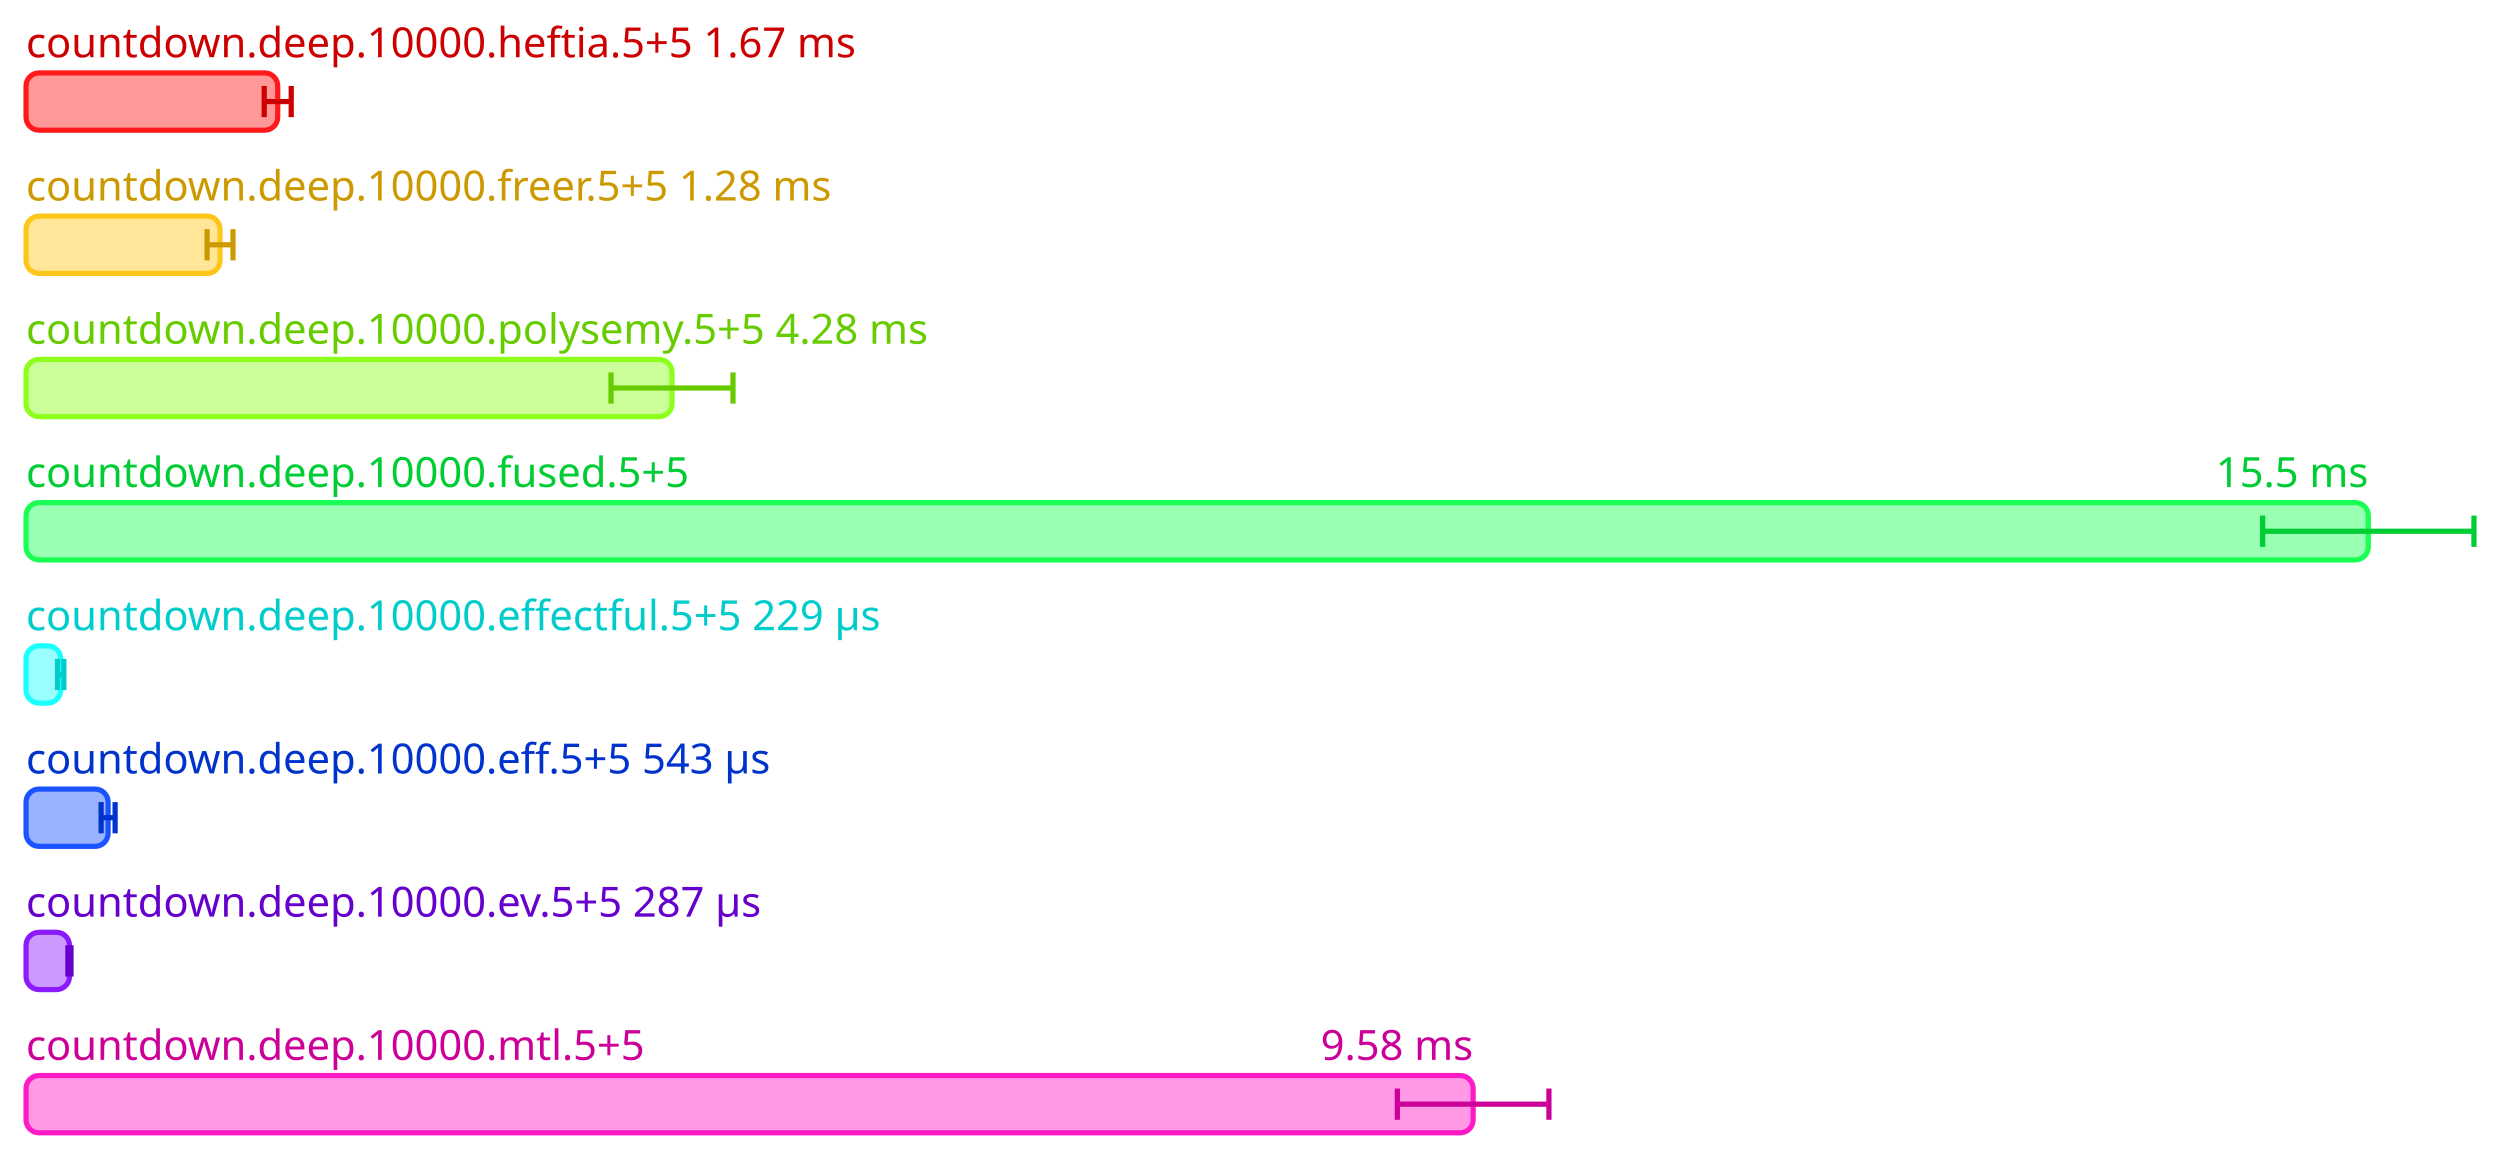
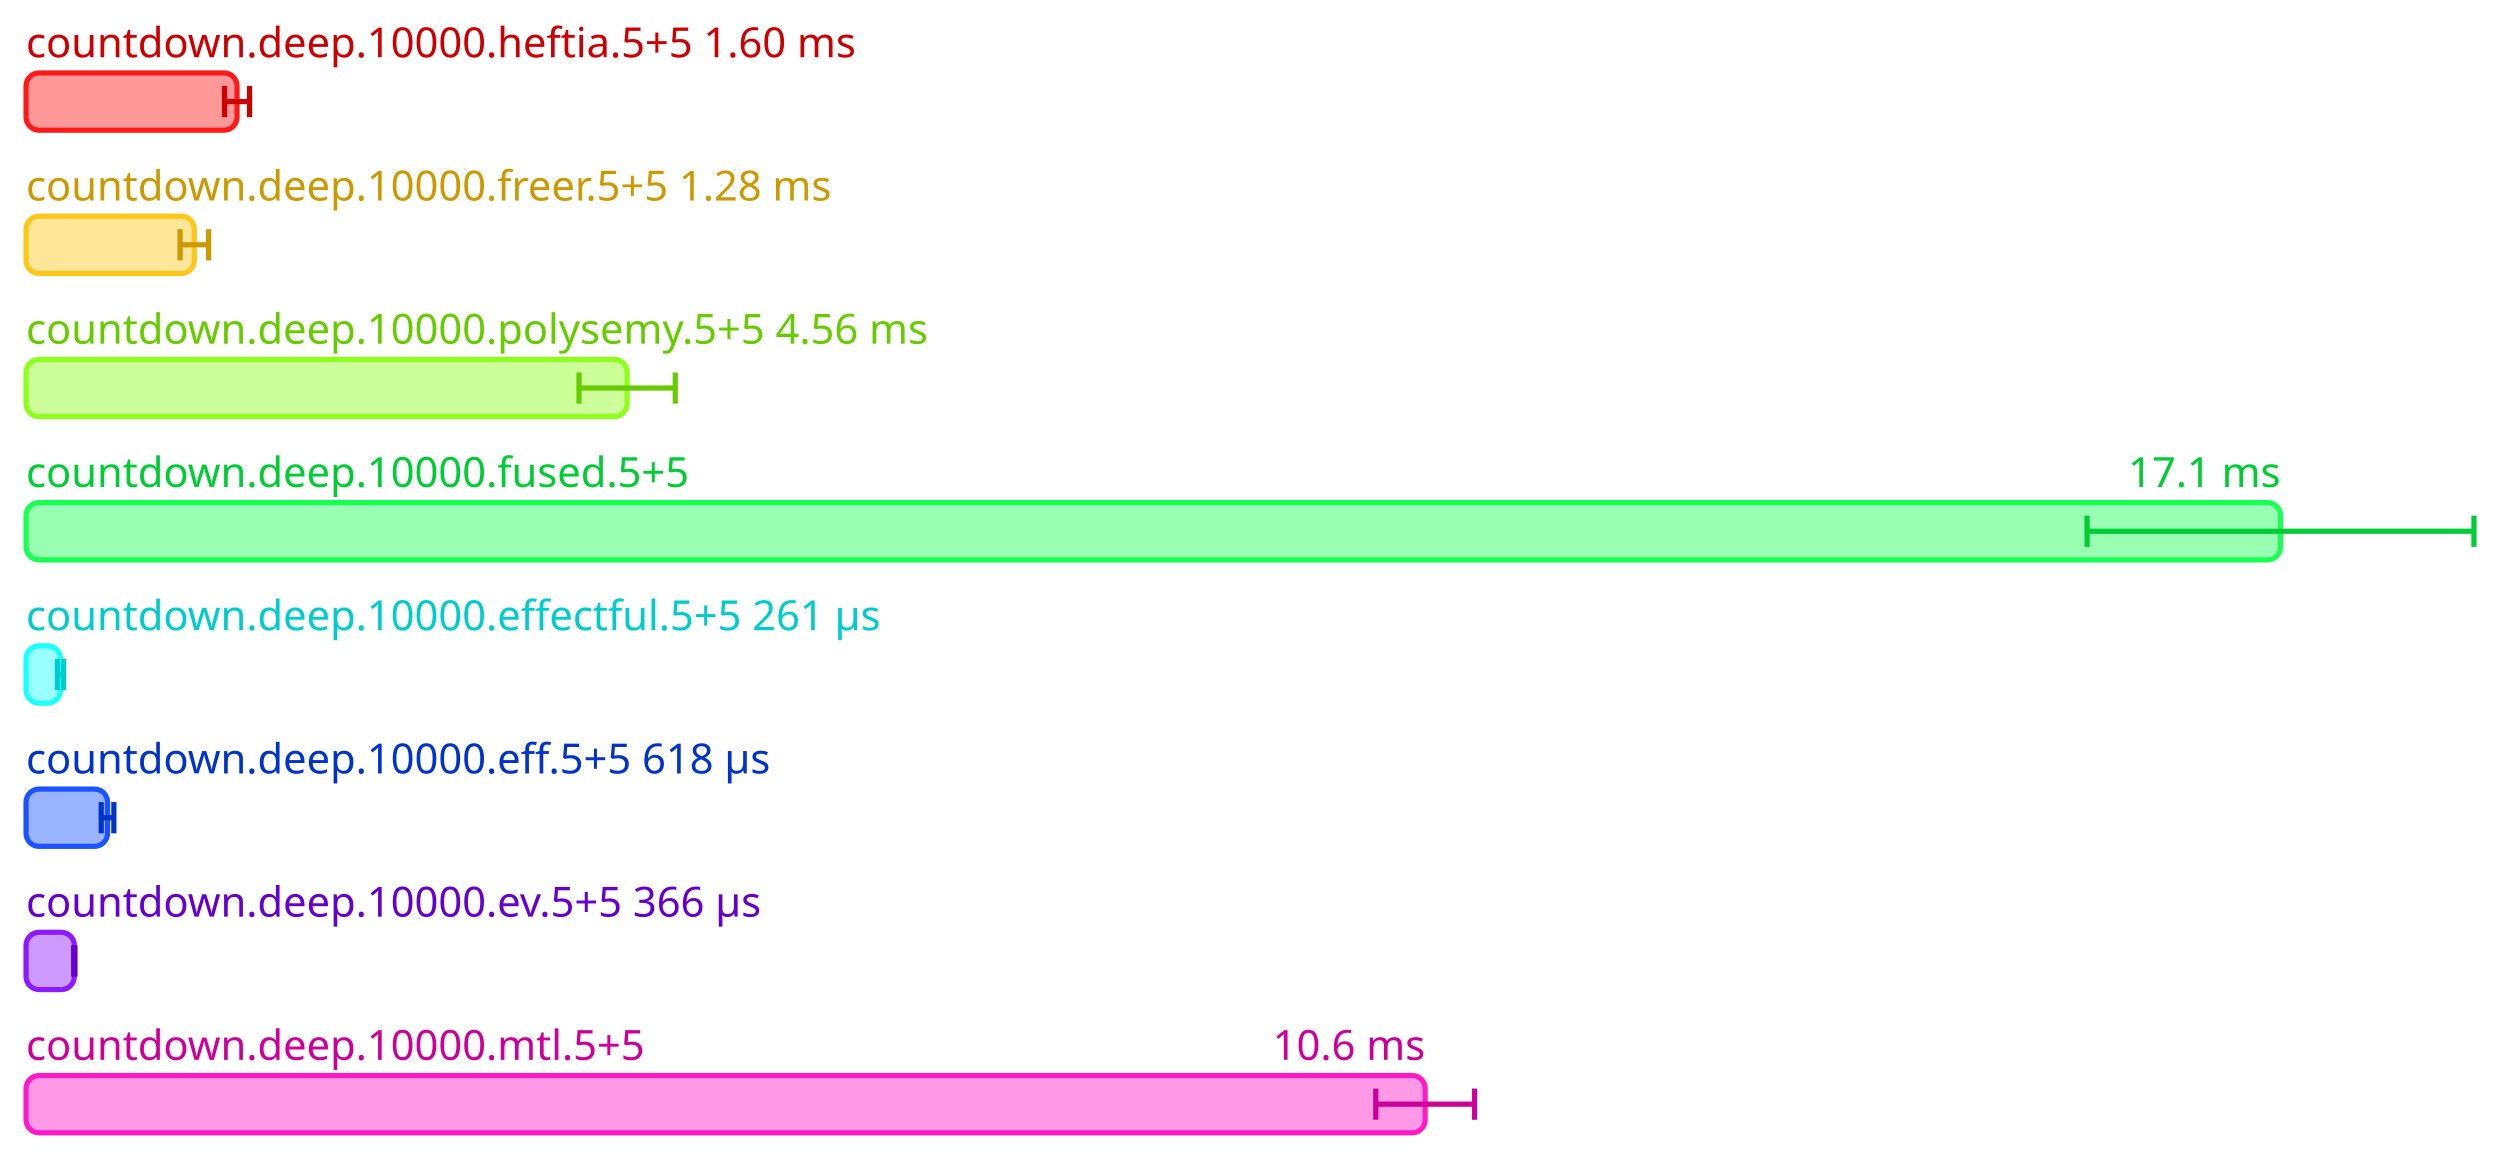
<svg xmlns="http://www.w3.org/2000/svg" height="447" width="960.0" font-size="16" font-family="sans-serif" stroke-width="2">
  <g transform="translate(10.0 0)">
-     <text fill="hsl(0, 100%, 40%)" y="22">countdown.deep.10000.heftia.5+5 1.67 ms</text>
+     <text fill="hsl(0, 100%, 40%)" y="22">countdown.deep.10000.heftia.5+5 1.60 ms</text>
    <g>
-       <rect y="28" rx="5" height="22" width="96.642" fill="hsl(0, 100%, 80%)" stroke="hsl(0, 100%, 55%)" />
+       <rect y="28" rx="5" height="22" width="81.019" fill="hsl(0, 100%, 80%)" stroke="hsl(0, 100%, 55%)" />
      <g stroke="hsl(0, 100%, 40%)">
-         <line x1="91.454" x2="101.829" y1="39" y2="39" />
-         <line x1="91.454" x2="91.454" y1="33" y2="45" />
-         <line x1="101.829" x2="101.829" y1="33" y2="45" />
+         <line x1="76.215" x2="85.822" y1="39" y2="39" />
+         <line x1="76.215" x2="76.215" y1="33" y2="45" />
+         <line x1="85.822" x2="85.822" y1="33" y2="45" />
      </g>
    </g>
    <text fill="hsl(45, 100%, 40%)" y="77">countdown.deep.10000.freer.5+5 1.28 ms</text>
    <g>
-       <rect y="83" rx="5" height="22" width="74.494" fill="hsl(45, 100%, 80%)" stroke="hsl(45, 100%, 55%)" />
+       <rect y="83" rx="5" height="22" width="64.628" fill="hsl(45, 100%, 80%)" stroke="hsl(45, 100%, 55%)" />
      <g stroke="hsl(45, 100%, 40%)">
-         <line x1="69.521" x2="79.467" y1="94" y2="94" />
-         <line x1="69.521" x2="69.521" y1="88" y2="100" />
-         <line x1="79.467" x2="79.467" y1="88" y2="100" />
+         <line x1="59.141" x2="70.115" y1="94" y2="94" />
+         <line x1="59.141" x2="59.141" y1="88" y2="100" />
+         <line x1="70.115" x2="70.115" y1="88" y2="100" />
      </g>
    </g>
-     <text fill="hsl(90, 100%, 40%)" y="132">countdown.deep.10000.polysemy.5+5 4.28 ms</text>
+     <text fill="hsl(90, 100%, 40%)" y="132">countdown.deep.10000.polysemy.5+5 4.56 ms</text>
    <g>
-       <rect y="138" rx="5" height="22" width="248.047" fill="hsl(90, 100%, 80%)" stroke="hsl(90, 100%, 55%)" />
+       <rect y="138" rx="5" height="22" width="230.821" fill="hsl(90, 100%, 80%)" stroke="hsl(90, 100%, 55%)" />
      <g stroke="hsl(90, 100%, 40%)">
-         <line x1="224.625" x2="271.47" y1="149" y2="149" />
-         <line x1="224.625" x2="224.625" y1="143" y2="155" />
-         <line x1="271.47" x2="271.47" y1="143" y2="155" />
+         <line x1="212.341" x2="249.301" y1="149" y2="149" />
+         <line x1="212.341" x2="212.341" y1="143" y2="155" />
+         <line x1="249.301" x2="249.301" y1="143" y2="155" />
      </g>
    </g>
    <g fill="hsl(135, 100%, 40%)">
      <text y="187">countdown.deep.10000.fused.5+5</text>
-       <text y="187" x="899.43" text-anchor="end">15.5 ms</text>
+       <text y="187" x="865.727" text-anchor="end">17.1 ms</text>
    </g>
    <g>
-       <rect y="193" rx="5" height="22" width="899.43" fill="hsl(135, 100%, 80%)" stroke="hsl(135, 100%, 55%)" />
+       <rect y="193" rx="5" height="22" width="865.727" fill="hsl(135, 100%, 80%)" stroke="hsl(135, 100%, 55%)" />
      <g stroke="hsl(135, 100%, 40%)">
-         <line x1="858.859" x2="940.0" y1="204" y2="204" />
-         <line x1="858.859" x2="858.859" y1="198" y2="210" />
+         <line x1="791.454" x2="940.0" y1="204" y2="204" />
+         <line x1="791.454" x2="791.454" y1="198" y2="210" />
        <line x1="940.0" x2="940.0" y1="198" y2="210" />
      </g>
    </g>
-     <text fill="hsl(180, 100%, 40%)" y="242">countdown.deep.10000.effectful.5+5 229  μs</text>
+     <text fill="hsl(180, 100%, 40%)" y="242">countdown.deep.10000.effectful.5+5 261  μs</text>
    <g>
-       <rect y="248" rx="5" height="22" width="13.298" fill="hsl(180, 100%, 80%)" stroke="hsl(180, 100%, 55%)" />
+       <rect y="248" rx="5" height="22" width="13.248" fill="hsl(180, 100%, 80%)" stroke="hsl(180, 100%, 55%)" />
      <g stroke="hsl(180, 100%, 40%)">
-         <line x1="12.075" x2="14.52" y1="259" y2="259" />
-         <line x1="12.075" x2="12.075" y1="253" y2="265" />
-         <line x1="14.52" x2="14.52" y1="253" y2="265" />
+         <line x1="12.058" x2="14.438" y1="259" y2="259" />
+         <line x1="12.058" x2="12.058" y1="253" y2="265" />
+         <line x1="14.438" x2="14.438" y1="253" y2="265" />
      </g>
    </g>
-     <text fill="hsl(225, 100%, 40%)" y="297">countdown.deep.10000.eff.5+5 543  μs</text>
+     <text fill="hsl(225, 100%, 40%)" y="297">countdown.deep.10000.eff.5+5 618  μs</text>
    <g>
-       <rect y="303" rx="5" height="22" width="31.515" fill="hsl(225, 100%, 80%)" stroke="hsl(225, 100%, 55%)" />
+       <rect y="303" rx="5" height="22" width="31.295" fill="hsl(225, 100%, 80%)" stroke="hsl(225, 100%, 55%)" />
      <g stroke="hsl(225, 100%, 40%)">
-         <line x1="28.831" x2="34.2" y1="314" y2="314" />
-         <line x1="28.831" x2="28.831" y1="308" y2="320" />
-         <line x1="34.2" x2="34.2" y1="308" y2="320" />
+         <line x1="28.867" x2="33.724" y1="314" y2="314" />
+         <line x1="28.867" x2="28.867" y1="308" y2="320" />
+         <line x1="33.724" x2="33.724" y1="308" y2="320" />
      </g>
    </g>
-     <text fill="hsl(270, 100%, 40%)" y="352">countdown.deep.10000.ev.5+5 287  μs</text>
+     <text fill="hsl(270, 100%, 40%)" y="352">countdown.deep.10000.ev.5+5 366  μs</text>
    <g>
-       <rect y="358" rx="5" height="22" width="16.671" fill="hsl(270, 100%, 80%)" stroke="hsl(270, 100%, 55%)" />
+       <rect y="358" rx="5" height="22" width="18.542" fill="hsl(270, 100%, 80%)" stroke="hsl(270, 100%, 55%)" />
      <g stroke="hsl(270, 100%, 40%)">
-         <line x1="16.08" x2="17.261" y1="369" y2="369" />
-         <line x1="16.08" x2="16.08" y1="363" y2="375" />
-         <line x1="17.261" x2="17.261" y1="363" y2="375" />
+         <line x1="18.298" x2="18.786" y1="369" y2="369" />
+         <line x1="18.298" x2="18.298" y1="363" y2="375" />
+         <line x1="18.786" x2="18.786" y1="363" y2="375" />
      </g>
    </g>
    <g fill="hsl(315, 100%, 40%)">
      <text y="407">countdown.deep.10000.mtl.5+5</text>
-       <text y="407" x="555.685" text-anchor="end">9.58 ms</text>
+       <text y="407" x="537.261" text-anchor="end">10.6 ms</text>
    </g>
    <g>
-       <rect y="413" rx="5" height="22" width="555.685" fill="hsl(315, 100%, 80%)" stroke="hsl(315, 100%, 55%)" />
+       <rect y="413" rx="5" height="22" width="537.261" fill="hsl(315, 100%, 80%)" stroke="hsl(315, 100%, 55%)" />
      <g stroke="hsl(315, 100%, 40%)">
-         <line x1="526.58" x2="584.789" y1="424" y2="424" />
-         <line x1="526.58" x2="526.58" y1="418" y2="430" />
-         <line x1="584.789" x2="584.789" y1="418" y2="430" />
+         <line x1="518.295" x2="556.227" y1="424" y2="424" />
+         <line x1="518.295" x2="518.295" y1="418" y2="430" />
+         <line x1="556.227" x2="556.227" y1="418" y2="430" />
      </g>
    </g>
  </g>
</svg>
